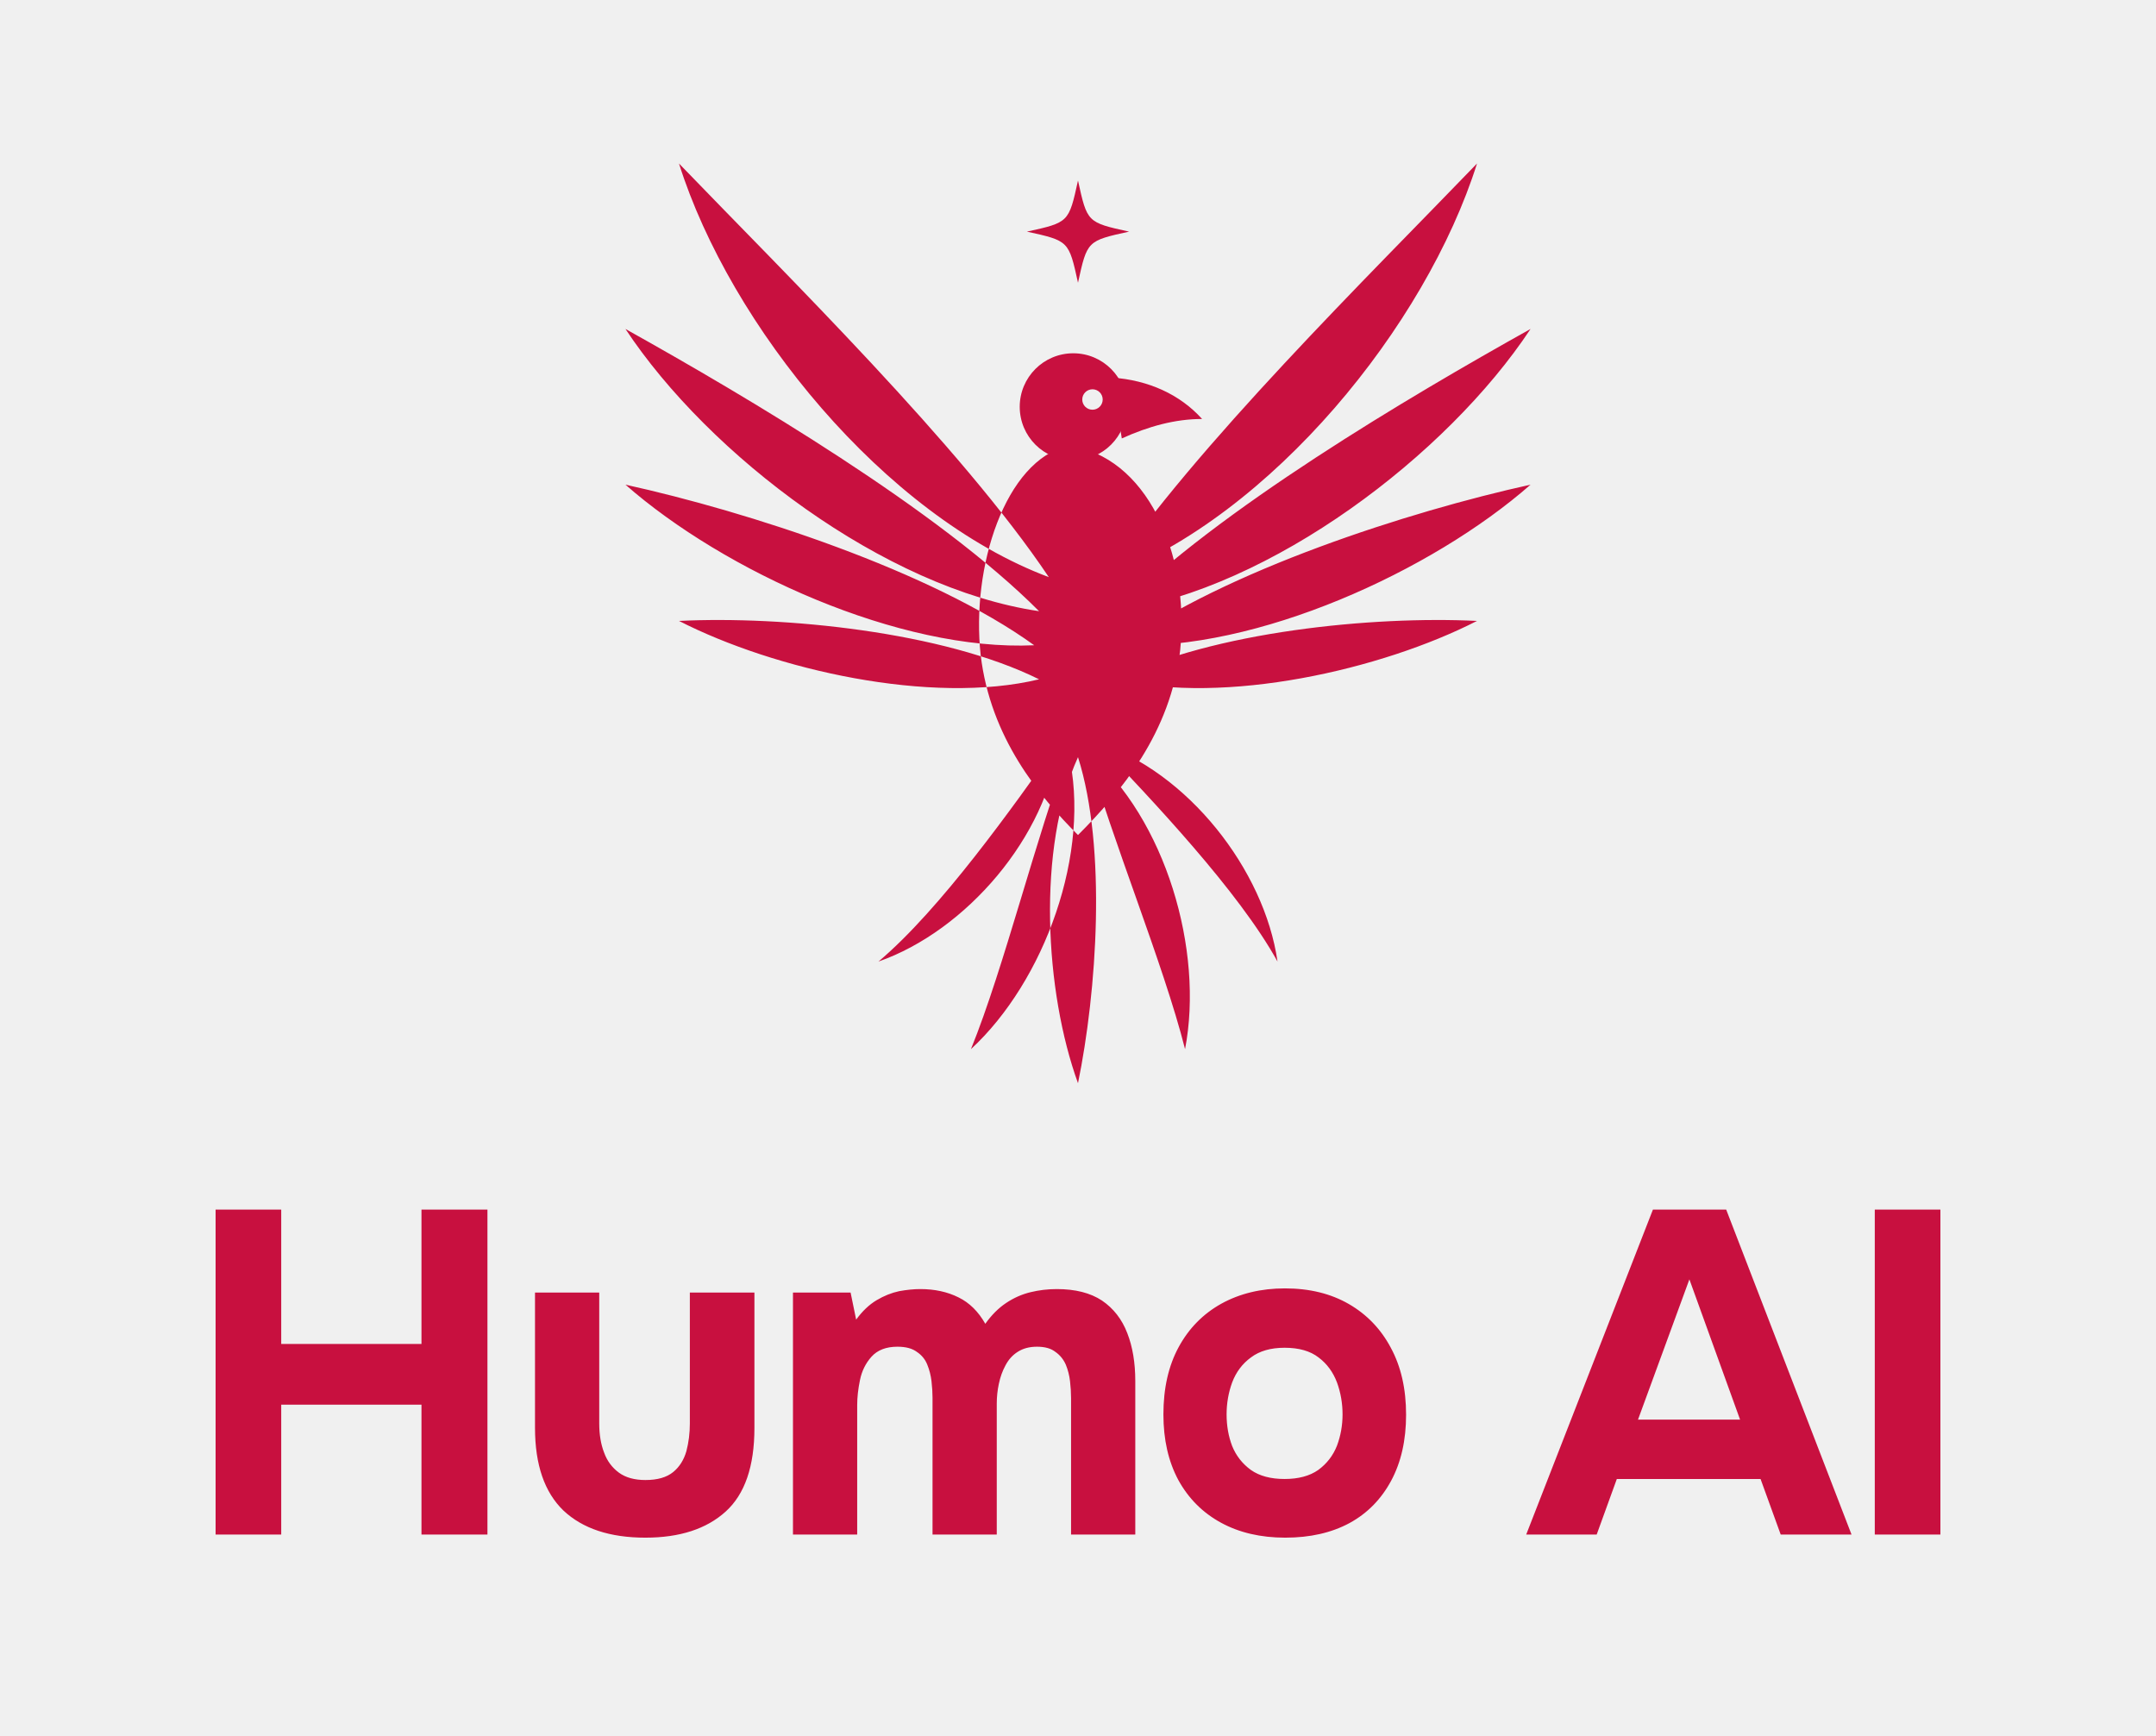
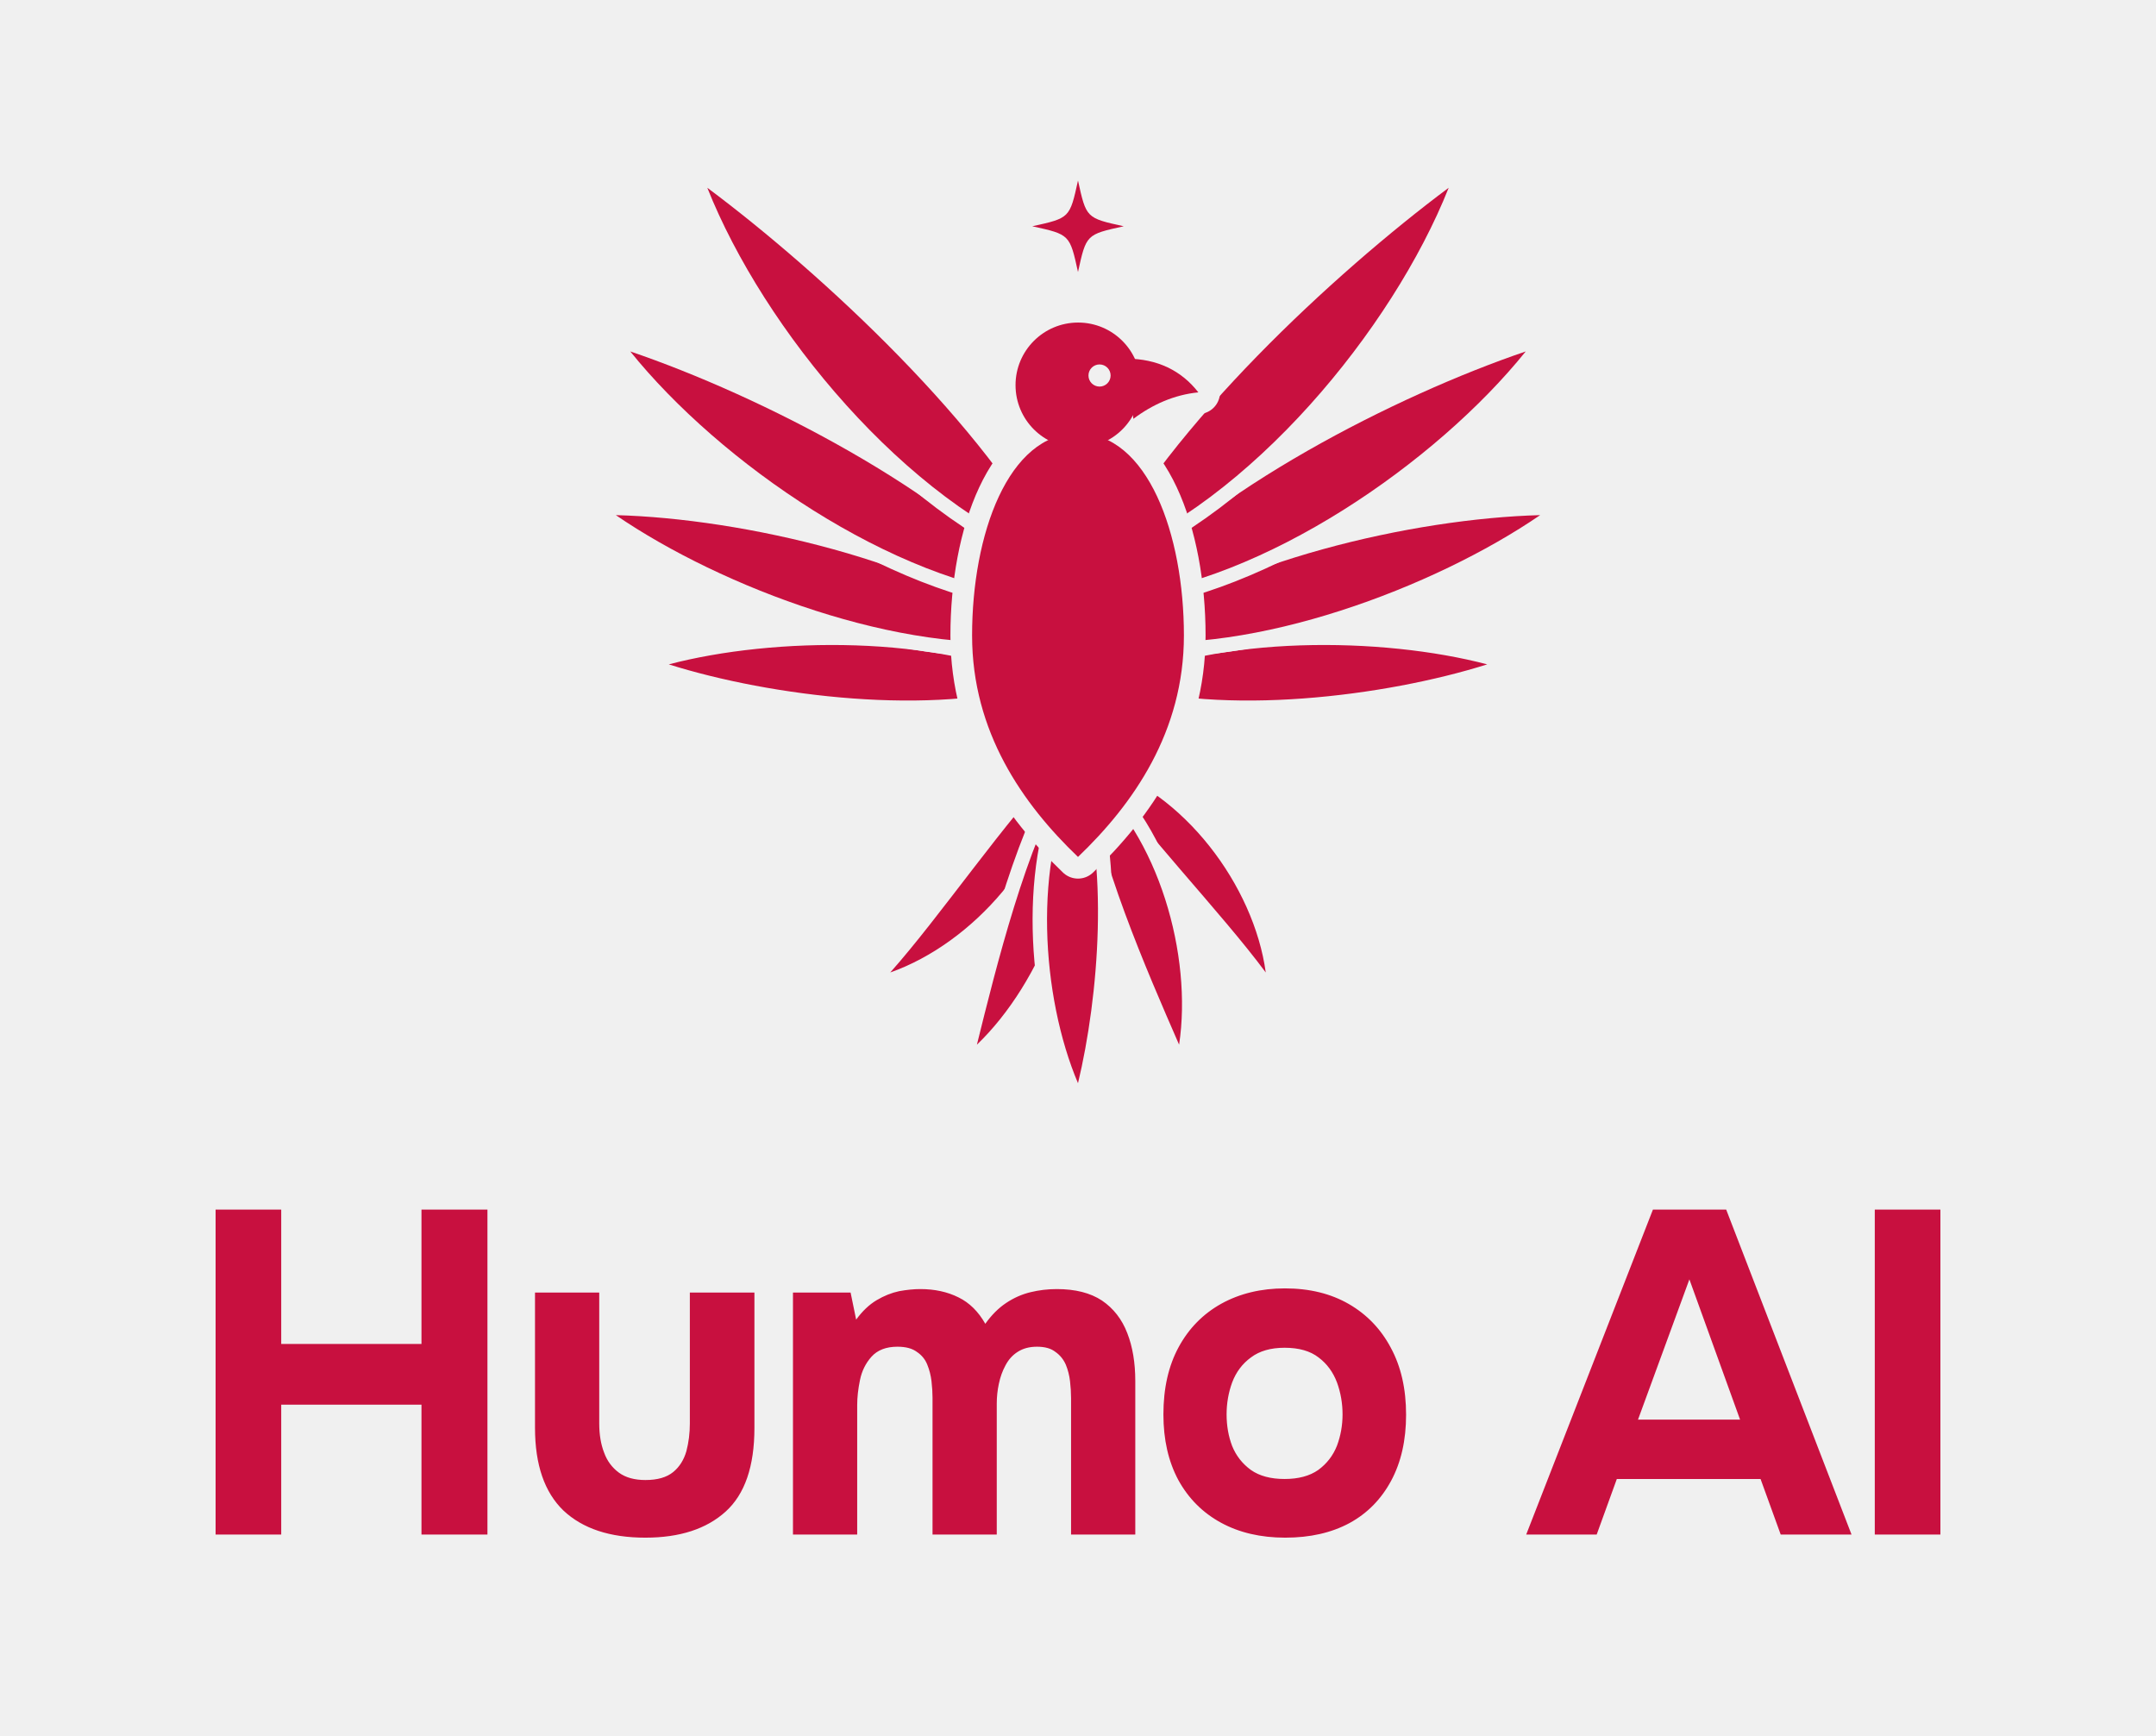
<svg xmlns="http://www.w3.org/2000/svg" viewBox="0 0 621 500" width="621" height="500">
  <defs />
-   <g transform="translate(180.1496 52) scale(0.7008086) translate(-70 -99)">
-     <path d="M244 262 C208.1 208.4 136.3 138 92 92 C113.1 158.8 176.5 236.7 244 262Z M268 262 C303.9 208.4 375.7 138 420 92 C398.9 158.8 335.5 236.7 268 262Z M240 276 C198.6 234.4 120.5 188.2 70 160 C104.3 211.9 176.6 266.7 240 276Z M272 276 C313.4 234.4 391.5 188.2 442 160 C407.7 211.9 335.4 266.7 272 276Z M238 290 C195.7 259.4 120 235 70 224 C110.4 259.5 182.7 292.6 238 290Z M274 290 C316.3 259.4 392 235 442 224 C401.6 259.5 329.3 292.6 274 290Z M240 304 C200.6 284.4 134.9 277.9 92 280 C131.3 300.1 195.7 314.7 240 304Z M272 304 C311.4 284.4 377.1 277.9 420 280 C380.7 300.1 316.3 314.7 272 304Z M256 336 C239 373.5 242.4 432.5 256 470 C263.7 432.5 267.9 373.5 256 336Z M252 334 C261.7 375 242.2 428.1 212 456 C225.6 422.6 239.1 367.6 252 334Z M260 334 C292.1 361.3 307.8 415.6 300 456 C291.2 421.1 269.5 368.7 260 334Z M248 330 C243.5 368.5 210 407.4 174 420 C199.4 398.6 229.1 356.7 248 330Z M264 330 C300.9 341.9 332.6 382.2 338 420 C322 391 286.5 353.7 264 330Z M252 208 C284 212 302 252 298 292 C294 326 274 350 256 368 C240 352 220 328 216 294 C212 258 226 214 252 208Z M270 180 C285 181 298 187 307 197 C296 197 285 200 274 205 Z" fill="#C8103F" />
-     <path d="M254 170 a22 22 0 1 0 0.1 0Z M262 184.8 a4.2 4.2 0 1 1 -0.1 0Z" fill="#C8103F" fill-rule="evenodd" />
-     <path d="M256 99 C259.78 116.22 259.78 116.22 277 120 C259.78 123.78 259.78 123.78 256 141 C252.22 123.78 252.22 123.78 235 120 C252.22 116.22 252.22 116.22 256 99Z" fill="#C8103F" />
+   <g transform="translate(177.38 52) scale(0.6933333) translate(-64 -93)">
+     <defs>
+       <mask id="hmn-0" maskUnits="userSpaceOnUse" x="0" y="0" width="512" height="512">
+         <rect width="512" height="512" fill="#fff" />
+         <path d="M256 198 C285 198 300 240 300 282 C300 322 279 352 256 374 C233 352 212 322 212 282 C212 240 227 198 256 198Z M276 167 C289 167 299 172 306 181 C296 182 287 186 279 192Z M256 152 a26 26 0 1 0 0.1 0Z" fill="#000" stroke="#000" stroke-width="18" stroke-linejoin="round" />
+       </mask>
+       <mask id="hmn-1" maskUnits="userSpaceOnUse" x="0" y="0" width="512" height="512">
+         <rect width="512" height="512" fill="#fff" />
+         <path d="M256 198 C285 198 300 240 300 282 C300 322 279 352 256 374 C233 352 212 322 212 282 C212 240 227 198 256 198Z M276 167 C289 167 299 172 306 181 C296 182 287 186 279 192Z M256 152 a26 26 0 1 0 0.1 0Z" fill="#000" stroke="#000" stroke-width="18" stroke-linejoin="round" />
+         <path d="M246 250 C218.1 195.3 150.1 131.9 102 96 C125.4 154.9 184.6 226.6 246 250Z" fill="#000" stroke="#000" stroke-width="12" stroke-linejoin="round" />
+       </mask>
+       <mask id="hmn-2" maskUnits="userSpaceOnUse" x="0" y="0" width="512" height="512">
+         <rect width="512" height="512" fill="#fff" />
+         <path d="M256 198 C285 198 300 240 300 282 C300 322 279 352 256 374 C233 352 212 322 212 282 C212 240 227 198 256 198Z M276 167 C289 167 299 172 306 181 C296 182 287 186 279 192Z M256 152 a26 26 0 1 0 0.1 0Z" fill="#000" stroke="#000" stroke-width="18" stroke-linejoin="round" />
+         <path d="M246 250 C218.1 195.3 150.1 131.9 102 96 C125.4 154.9 184.6 226.6 246 250Z" fill="#000" stroke="#000" stroke-width="12" stroke-linejoin="round" />
+         <path d="M240 266 C201.7 222 123.8 182.3 70 164 C107.1 210.1 178.9 259.9 240 266Z" fill="#000" stroke="#000" stroke-width="12" stroke-linejoin="round" />
+       </mask>
+       <mask id="hmn-3" maskUnits="userSpaceOnUse" x="0" y="0" width="512" height="512">
+         <rect width="512" height="512" fill="#fff" />
+         <path d="M256 198 C285 198 300 240 300 282 C300 322 279 352 256 374 C233 352 212 322 212 282 C212 240 227 198 256 198Z M276 167 C289 167 299 172 306 181 C296 182 287 186 279 192Z M256 152 a26 26 0 1 0 0.1 0Z" fill="#000" stroke="#000" stroke-width="18" stroke-linejoin="round" />
+         <path d="M246 250 C218.1 195.3 150.1 131.9 102 96 C125.4 154.9 184.6 226.6 246 250Z" fill="#000" stroke="#000" stroke-width="12" stroke-linejoin="round" />
+         <path d="M240 266 C201.7 222 123.8 182.3 70 164 C107.1 210.1 178.9 259.9 240 266Z" fill="#000" stroke="#000" stroke-width="12" stroke-linejoin="round" />
+         <path d="M238 284 C194.7 251.2 116.6 233.4 64 232 C108.1 262.2 183 290.3 238 284Z" fill="#000" stroke="#000" stroke-width="12" stroke-linejoin="round" />
+       </mask>
+       <mask id="hmn-4" maskUnits="userSpaceOnUse" x="0" y="0" width="512" height="512">
+         <rect width="512" height="512" fill="#fff" />
+         <path d="M256 198 C285 198 300 240 300 282 C300 322 279 352 256 374 C233 352 212 322 212 282 C212 240 227 198 256 198Z M276 167 C289 167 299 172 306 181 C296 182 287 186 279 192Z M256 152 a26 26 0 1 0 0.1 0Z" fill="#000" stroke="#000" stroke-width="18" stroke-linejoin="round" />
+       </mask>
+       <mask id="hmn-5" maskUnits="userSpaceOnUse" x="0" y="0" width="512" height="512">
+         <rect width="512" height="512" fill="#fff" />
+         <path d="M256 198 C285 198 300 240 300 282 C300 322 279 352 256 374 C233 352 212 322 212 282 C212 240 227 198 256 198Z M276 167 C289 167 299 172 306 181 C296 182 287 186 279 192Z M256 152 a26 26 0 1 0 0.1 0Z" fill="#000" stroke="#000" stroke-width="18" stroke-linejoin="round" />
+         <path d="M266 250 C293.9 195.3 361.9 131.9 410 96 C386.6 154.9 327.4 226.6 266 250Z" fill="#000" stroke="#000" stroke-width="12" stroke-linejoin="round" />
+       </mask>
+       <mask id="hmn-6" maskUnits="userSpaceOnUse" x="0" y="0" width="512" height="512">
+         <rect width="512" height="512" fill="#fff" />
+         <path d="M256 198 C285 198 300 240 300 282 C300 322 279 352 256 374 C233 352 212 322 212 282 C212 240 227 198 256 198Z M276 167 C289 167 299 172 306 181 C296 182 287 186 279 192Z M256 152 a26 26 0 1 0 0.1 0Z" fill="#000" stroke="#000" stroke-width="18" stroke-linejoin="round" />
+         <path d="M266 250 C293.9 195.3 361.9 131.9 410 96 C386.6 154.9 327.4 226.6 266 250Z" fill="#000" stroke="#000" stroke-width="12" stroke-linejoin="round" />
+         <path d="M272 266 C310.3 222 388.2 182.3 442 164 C404.9 210.1 333.1 259.9 272 266Z" fill="#000" stroke="#000" stroke-width="12" stroke-linejoin="round" />
+       </mask>
+       <mask id="hmn-7" maskUnits="userSpaceOnUse" x="0" y="0" width="512" height="512">
+         <rect width="512" height="512" fill="#fff" />
+         <path d="M256 198 C285 198 300 240 300 282 C300 322 279 352 256 374 C233 352 212 322 212 282 C212 240 227 198 256 198Z M276 167 C289 167 299 172 306 181 C296 182 287 186 279 192Z M256 152 a26 26 0 1 0 0.1 0Z" fill="#000" stroke="#000" stroke-width="18" stroke-linejoin="round" />
+         <path d="M266 250 C293.9 195.3 361.9 131.9 410 96 C386.6 154.9 327.4 226.6 266 250Z" fill="#000" stroke="#000" stroke-width="12" stroke-linejoin="round" />
+         <path d="M272 266 C310.3 222 388.2 182.3 442 164 C404.9 210.1 333.1 259.9 272 266Z" fill="#000" stroke="#000" stroke-width="12" stroke-linejoin="round" />
+         <path d="M274 284 C317.3 251.2 395.4 233.4 448 232 C403.9 262.2 329 290.3 274 284Z" fill="#000" stroke="#000" stroke-width="12" stroke-linejoin="round" />
+       </mask>
+       <mask id="hmn-8" maskUnits="userSpaceOnUse" x="0" y="0" width="512" height="512">
+         <rect width="512" height="512" fill="#fff" />
+         <path d="M256 198 C285 198 300 240 300 282 C300 322 279 352 256 374 C233 352 212 322 212 282 C212 240 227 198 256 198Z M276 167 C289 167 299 172 306 181 C296 182 287 186 279 192Z M256 152 a26 26 0 1 0 0.1 0Z" fill="#000" stroke="#000" stroke-width="18" stroke-linejoin="round" />
+       </mask>
+       <mask id="hmn-9" maskUnits="userSpaceOnUse" x="0" y="0" width="512" height="512">
+         <rect width="512" height="512" fill="#fff" />
+         <path d="M256 198 C285 198 300 240 300 282 C300 322 279 352 256 374 C233 352 212 322 212 282 C212 240 227 198 256 198Z M276 167 C289 167 299 172 306 181 C296 182 287 186 279 192Z M256 152 a26 26 0 1 0 0.1 0Z" fill="#000" stroke="#000" stroke-width="18" stroke-linejoin="round" />
+         <path d="M256 340 C237 375.8 240.8 432.2 256 468 C264.6 432.2 269.3 375.8 256 340Z" fill="#000" stroke="#000" stroke-width="12" stroke-linejoin="round" />
+       </mask>
+       <mask id="hmn-10" maskUnits="userSpaceOnUse" x="0" y="0" width="512" height="512">
+         <rect width="512" height="512" fill="#fff" />
+         <path d="M256 198 C285 198 300 240 300 282 C300 322 279 352 256 374 C233 352 212 322 212 282 C212 240 227 198 256 198Z M276 167 C289 167 299 172 306 181 C296 182 287 186 279 192Z M256 152 a26 26 0 1 0 0.1 0Z" fill="#000" stroke="#000" stroke-width="18" stroke-linejoin="round" />
+         <path d="M256 340 C237 375.8 240.8 432.2 256 468 C264.6 432.2 269.3 375.8 256 340Z" fill="#000" stroke="#000" stroke-width="12" stroke-linejoin="round" />
+         <path d="M252 340 C260.3 377.8 240.9 426.2 214 452 C222 419.7 234.5 369 252 340Z" fill="#000" stroke="#000" stroke-width="12" stroke-linejoin="round" />
+       </mask>
+       <mask id="hmn-11" maskUnits="userSpaceOnUse" x="0" y="0" width="512" height="512">
+         <rect width="512" height="512" fill="#fff" />
+         <path d="M256 198 C285 198 300 240 300 282 C300 322 279 352 256 374 C233 352 212 322 212 282 C212 240 227 198 256 198Z M276 167 C289 167 299 172 306 181 C296 182 287 186 279 192Z M256 152 a26 26 0 1 0 0.1 0Z" fill="#000" stroke="#000" stroke-width="18" stroke-linejoin="round" />
+         <path d="M256 340 C237 375.8 240.8 432.2 256 468 C264.6 432.2 269.3 375.8 256 340Z" fill="#000" stroke="#000" stroke-width="12" stroke-linejoin="round" />
+       </mask>
+       <mask id="hmn-12" maskUnits="userSpaceOnUse" x="0" y="0" width="512" height="512">
+         <rect width="512" height="512" fill="#fff" />
+         <path d="M256 198 C285 198 300 240 300 282 C300 322 279 352 256 374 C233 352 212 322 212 282 C212 240 227 198 256 198Z M276 167 C289 167 299 172 306 181 C296 182 287 186 279 192Z M256 152 a26 26 0 1 0 0.1 0Z" fill="#000" stroke="#000" stroke-width="18" stroke-linejoin="round" />
+         <path d="M256 340 C237 375.8 240.8 432.2 256 468 C264.6 432.2 269.3 375.8 256 340Z" fill="#000" stroke="#000" stroke-width="12" stroke-linejoin="round" />
+         <path d="M260 340 C289.6 364.9 303.6 415.1 298 452 C284.7 421.5 263.8 373.7 260 340Z" fill="#000" stroke="#000" stroke-width="12" stroke-linejoin="round" />
+       </mask>
+     </defs>
+     <path d="M246 250 C218.1 195.3 150.1 131.9 102 96 C125.4 154.9 184.6 226.6 246 250Z" fill="#C8103F" mask="url(#hmn-0)" />
+     <path d="M240 266 C201.7 222 123.8 182.3 70 164 C107.1 210.1 178.9 259.9 240 266Z" fill="#C8103F" mask="url(#hmn-1)" />
+     <path d="M238 284 C194.7 251.2 116.6 233.4 64 232 C108.1 262.2 183 290.3 238 284Z" fill="#C8103F" mask="url(#hmn-2)" />
+     <path d="M240 302 C197.8 281.8 129.8 282.5 86 294 C128.5 307.4 196 315.7 240 302Z" fill="#C8103F" mask="url(#hmn-3)" />
+     <path d="M266 250 C293.9 195.3 361.9 131.9 410 96 C386.6 154.9 327.4 226.6 266 250Z" fill="#C8103F" mask="url(#hmn-4)" />
+     <path d="M272 266 C310.3 222 388.2 182.3 442 164 C404.9 210.1 333.1 259.9 272 266Z" fill="#C8103F" mask="url(#hmn-5)" />
+     <path d="M274 284 C317.3 251.2 395.4 233.4 448 232 C403.9 262.2 329 290.3 274 284Z" fill="#C8103F" mask="url(#hmn-6)" />
+     <path d="M272 302 C314.2 281.8 382.2 282.5 426 294 C383.5 307.4 316 315.7 272 302Z" fill="#C8103F" mask="url(#hmn-7)" />
+     <path d="M256 340 C237 375.8 240.8 432.2 256 468 C264.6 432.2 269.3 375.8 256 340Z" fill="#C8103F" mask="url(#hmn-8)" />
+     <path d="M252 340 C260.3 377.8 240.9 426.2 214 452 C222 419.7 234.5 369 252 340Z" fill="#C8103F" mask="url(#hmn-9)" />
+     <path d="M248 336 C244.7 373.3 212.3 409.9 178 422 C198.7 398.8 226.2 358.3 248 336Z" fill="#C8103F" mask="url(#hmn-10)" />
+     <path d="M260 340 C289.6 364.9 303.6 415.1 298 452 C284.7 421.5 263.8 373.7 260 340Z" fill="#C8103F" mask="url(#hmn-11)" />
+     <path d="M264 336 C299.9 346.8 329.1 386 334 422 C315.5 397 281.4 361.8 264 336Z" fill="#C8103F" mask="url(#hmn-12)" />
+     <path d="M256 198 C285 198 300 240 300 282 C300 322 279 352 256 374 C233 352 212 322 212 282 C212 240 227 198 256 198Z M276 167 C289 167 299 172 306 181 C296 182 287 186 279 192Z" fill="#C8103F" />
+     <path d="M256 152 a26 26 0 1 0 0.1 0Z M265 169.4 a4.6 4.6 0 1 1 -0.1 0Z" fill="#C8103F" fill-rule="evenodd" />
+     <path d="M256 93 C259.42 108.58 259.42 108.58 275 112 C259.42 115.42 259.42 115.42 256 131 C252.58 115.42 252.58 115.42 237 112 C252.58 108.58 252.58 108.58 256 93Z" fill="#C8103F" />
  </g>
  <path d="M81.0 442L62.1 442L62.1 348.4L81.0 348.4L81.0 387.1L121.4 387.1L121.4 348.4L140.4 348.4L140.4 442L121.4 442L121.4 404.6L81.0 404.6L81.0 442ZM185.9 442.9L185.9 442.9Q170.6 442.9 162.3 435.1Q154.1 427.2 154.1 411.3L154.1 411.3L154.1 372.3L172.6 372.3L172.6 410.0Q172.6 414.8 174.0 418.4Q175.3 422.0 178.3 424.2Q181.2 426.3 185.9 426.3L185.9 426.3Q191.1 426.3 193.9 424.0Q196.6 421.8 197.7 418.0Q198.7 414.2 198.7 410.0L198.7 410.0L198.7 372.3L217.3 372.3L217.3 411.3Q217.3 427.9 209.0 435.4Q200.7 442.9 185.9 442.9ZM246.9 442L228.4 442L228.4 372.3L245.0 372.3L246.6 380.1Q249.3 376.4 252.5 374.5Q255.7 372.6 259.0 371.9Q262.3 371.3 265.1 371.3L265.1 371.3Q271.3 371.3 276.1 373.7Q280.8 376.0 283.8 381.3L283.8 381.3Q286.5 377.5 289.8 375.3Q293.1 373.1 296.8 372.2Q300.5 371.3 304.4 371.3L304.4 371.3Q312.4 371.3 317.4 374.6Q322.4 378.0 324.7 384.0Q327.0 389.9 327.0 397.8L327.0 397.8L327.0 442L308.5 442L308.5 402.7Q308.5 400.4 308.2 397.8Q307.9 395.3 307.0 393.1Q306.0 390.8 304.0 389.4Q302.1 387.9 298.7 387.9L298.7 387.9Q295.4 387.9 293.1 389.4Q290.9 390.8 289.6 393.3Q288.3 395.7 287.7 398.6Q287.1 401.4 287.1 404.3L287.1 404.3L287.1 442L268.6 442L268.6 402.6Q268.6 400.4 268.3 397.8Q268.0 395.3 267.1 393.1Q266.2 390.8 264.1 389.4Q262.1 387.9 258.5 387.9L258.5 387.9Q253.6 387.9 251.0 390.8Q248.5 393.6 247.7 397.5Q246.9 401.4 246.9 404.7L246.9 404.7L246.9 442ZM370.2 442.9L370.2 442.9Q359.6 442.9 351.7 438.6Q343.8 434.3 339.4 426.3Q335.1 418.3 335.1 407.4L335.1 407.4Q335.1 396.1 339.5 388.0Q343.9 379.9 351.8 375.5Q359.8 371.1 370.1 371.1L370.1 371.1Q380.7 371.1 388.5 375.6Q396.3 380.1 400.6 388.2Q405.0 396.3 405.0 407.5L405.0 407.5Q405.0 418.5 400.7 426.5Q396.4 434.5 388.7 438.7Q380.9 442.9 370.2 442.9ZM370.0 426.0L370.0 426.0Q376.0 426.0 379.7 423.4Q383.4 420.7 385.1 416.4Q386.7 412.1 386.7 407.4L386.7 407.4Q386.7 402.6 385.1 398.2Q383.4 393.7 379.8 391.0Q376.2 388.2 370.0 388.2L370.0 388.2Q364.0 388.2 360.3 391.0Q356.6 393.7 354.9 398.2Q353.3 402.6 353.3 407.4L353.3 407.4Q353.3 412.3 354.9 416.5Q356.6 420.7 360.3 423.4Q364.0 426.0 370.0 426.0Z" fill="#C8103F" />
  <path d="M459.9 442L439.6 442L476.1 348.4L497.2 348.4L533.3 442L512.9 442L507.1 426.0L465.7 426.0L459.9 442ZM486.6 368.5L471.8 408.9L501.2 408.9L486.6 368.5ZM558.9 442L540.0 442L540.0 348.4L558.9 348.4L558.9 442Z" fill="#C8103F" />
</svg>
